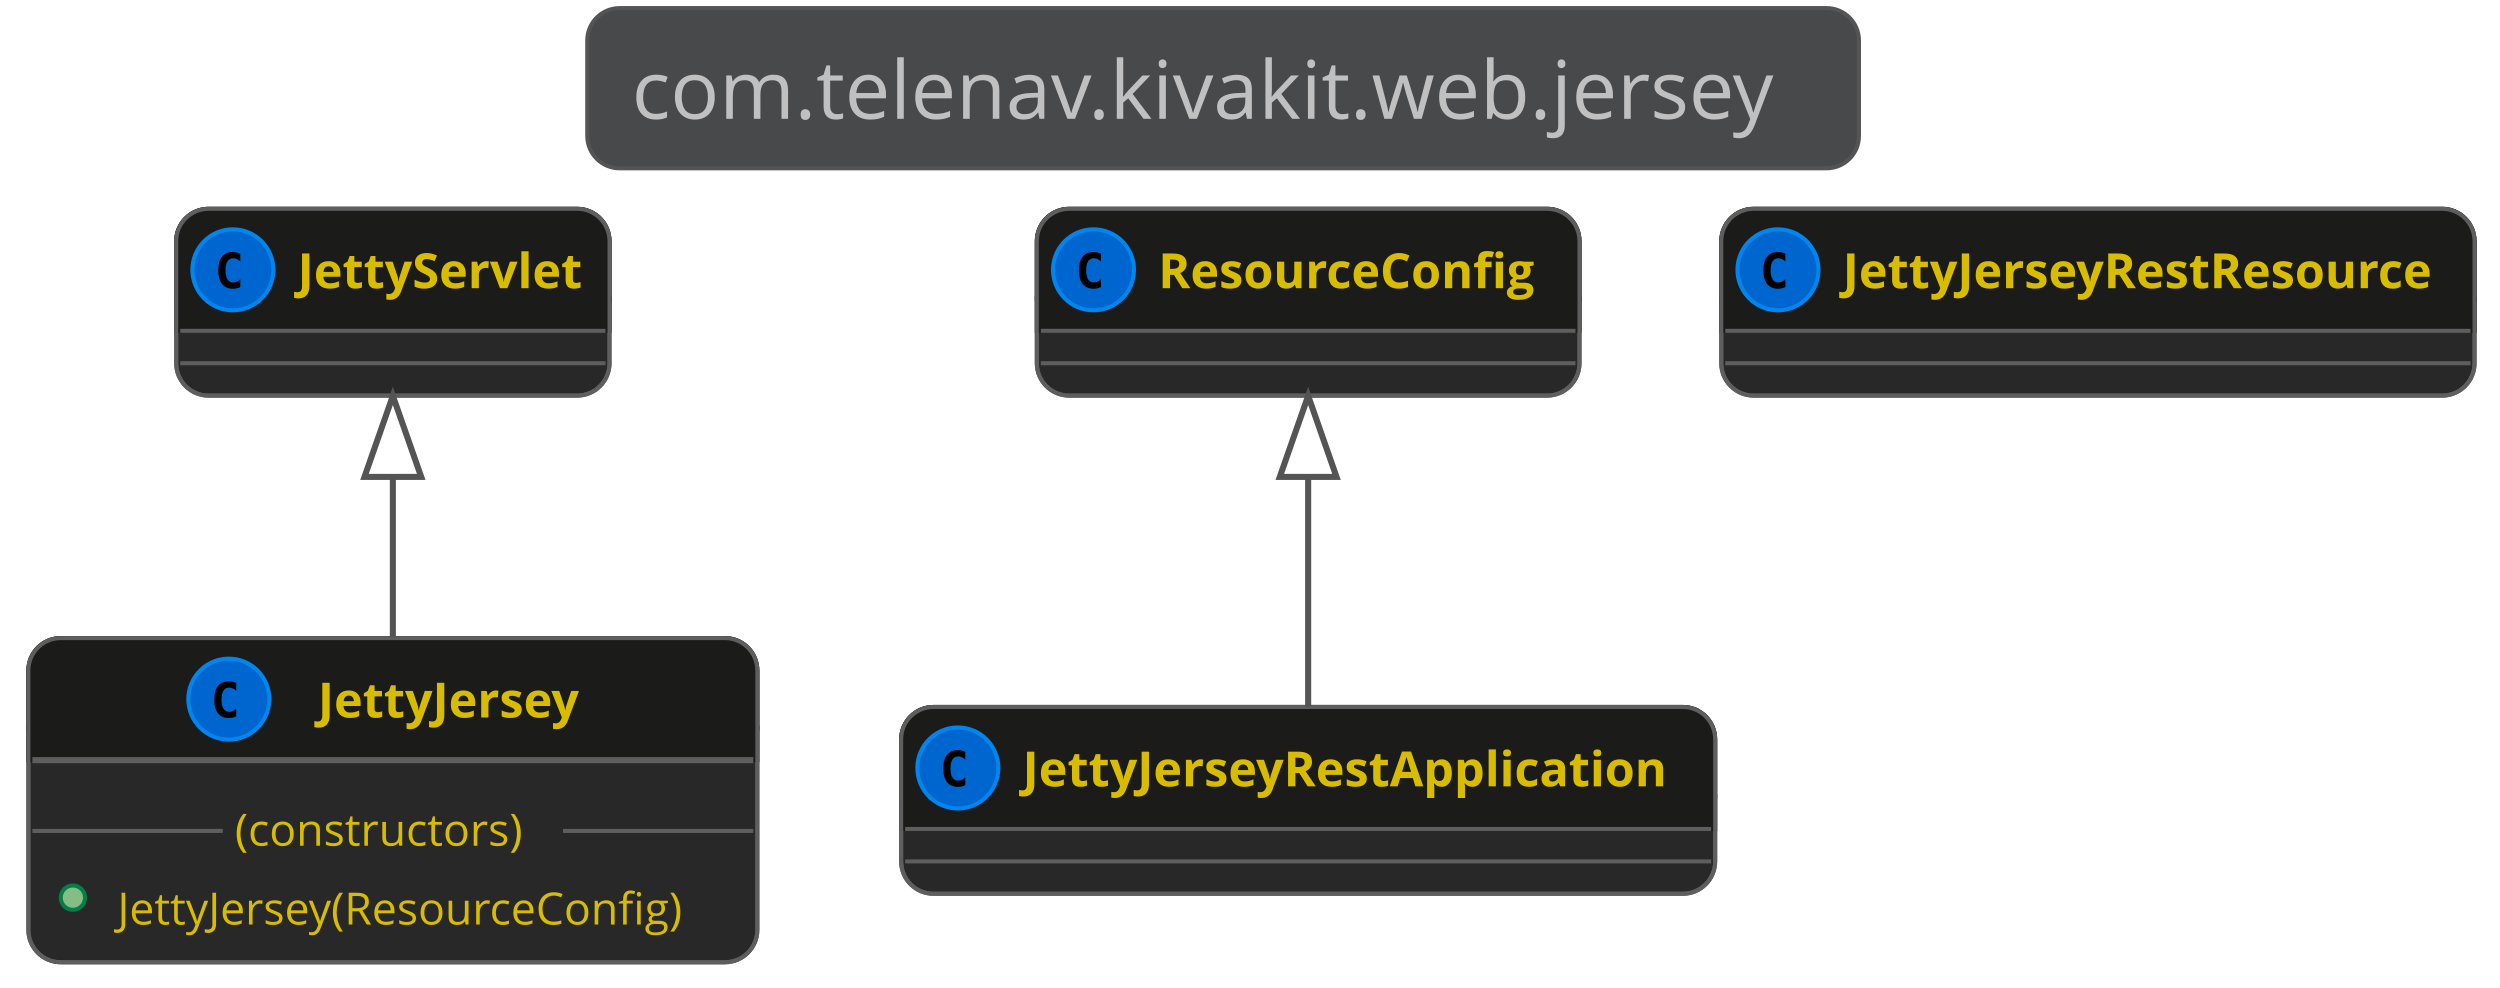
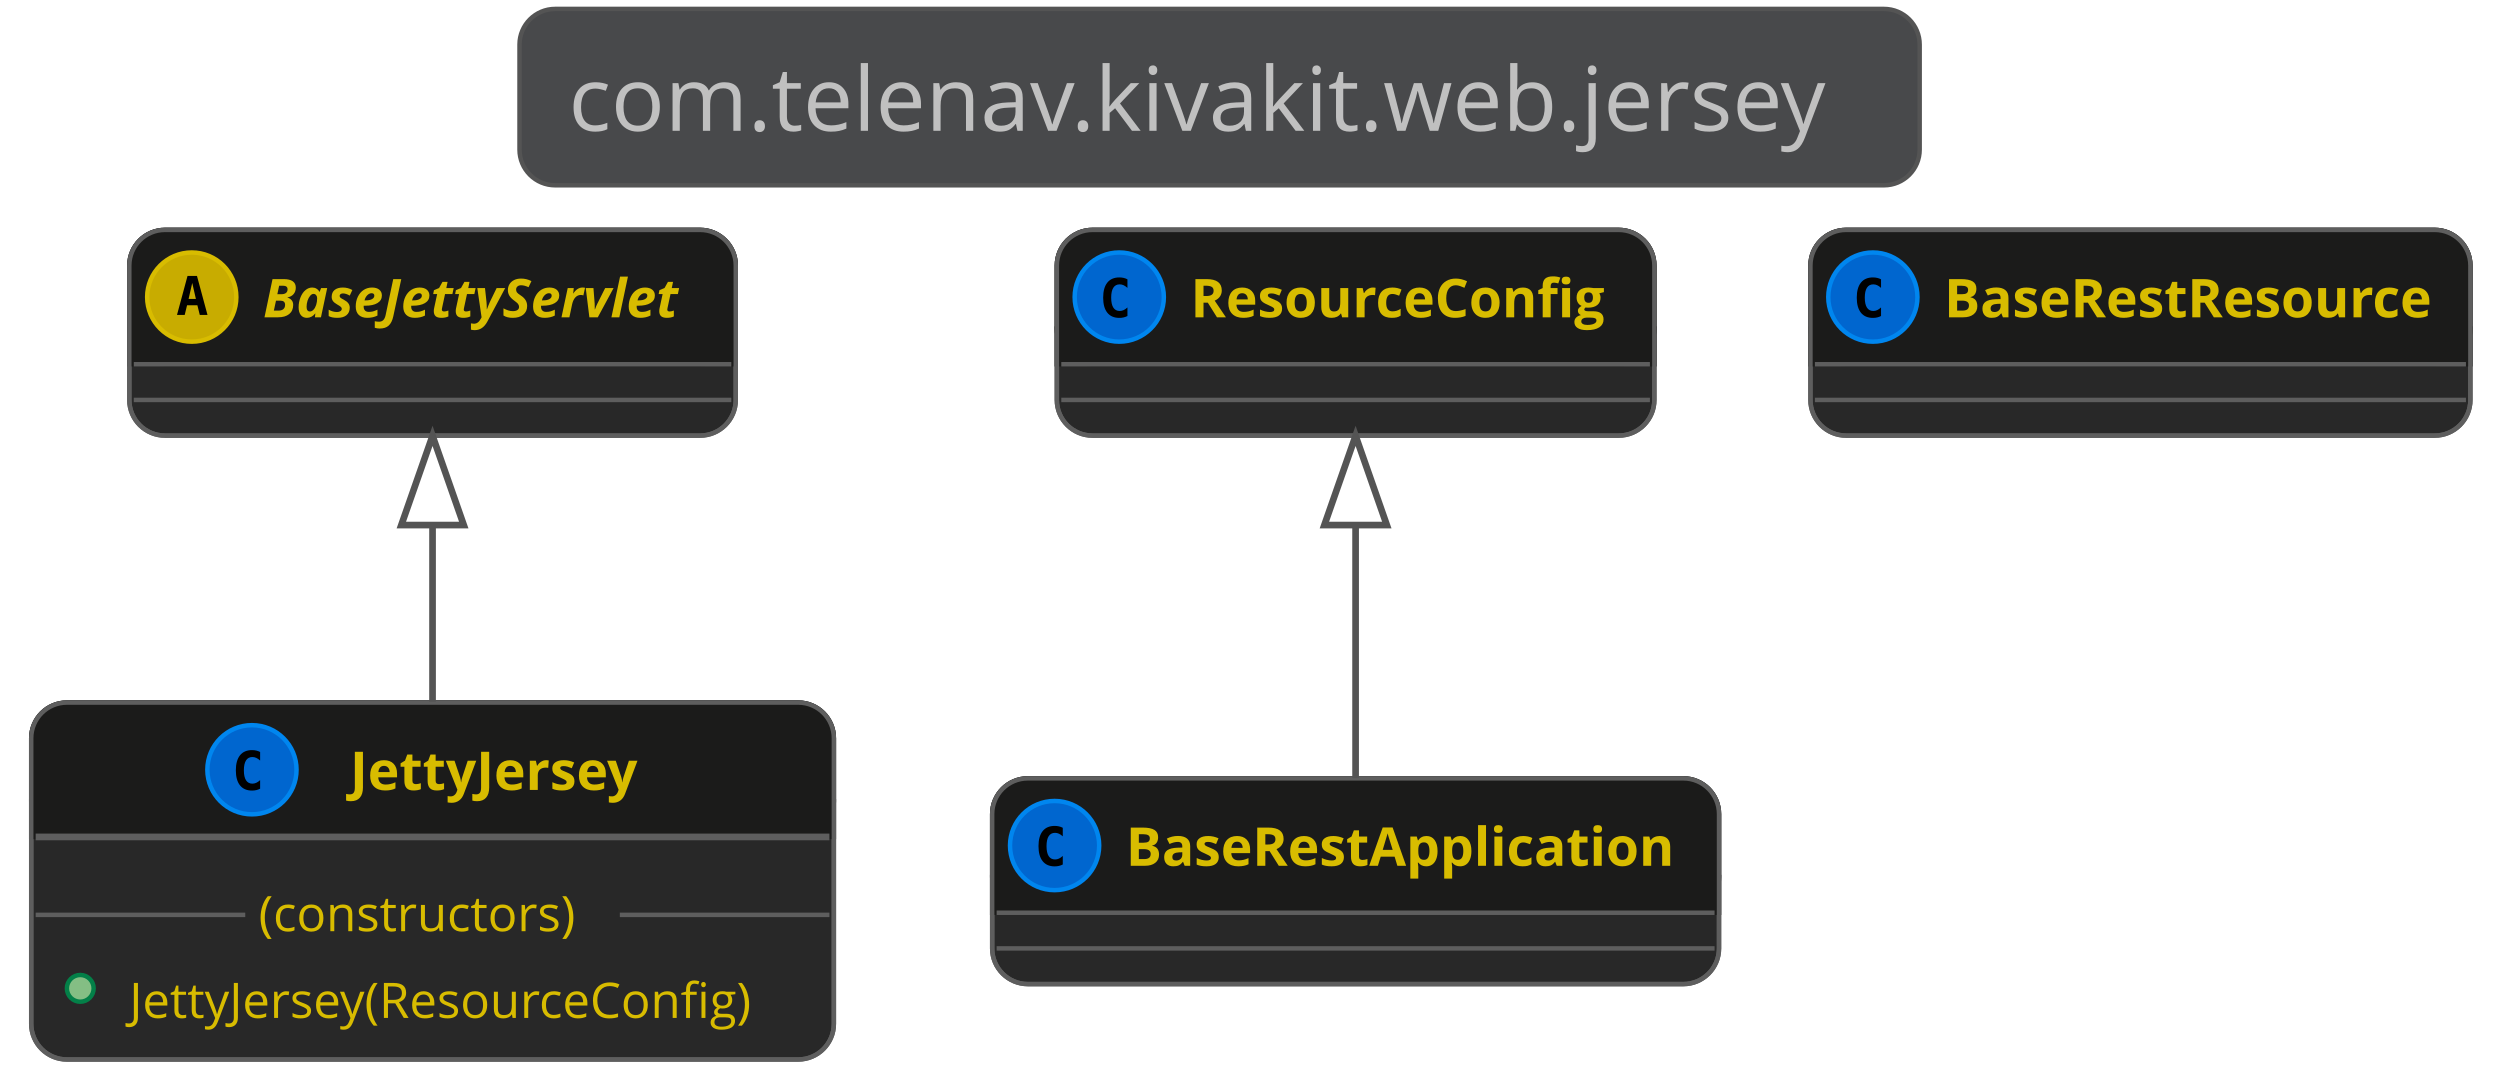
- <svg xmlns="http://www.w3.org/2000/svg" contentScriptType="application/ecmascript" contentStyleType="text/css" height="254.167px" preserveAspectRatio="none" style="width:643px;height:254px;background:#333333;" version="1.1" viewBox="0 0 643 254" width="643.75px" zoomAndPan="magnify">
+ <svg xmlns="http://www.w3.org/2000/svg" contentScriptType="application/ecmascript" contentStyleType="text/css" height="254.167px" preserveAspectRatio="none" style="width:584px;height:254px;background:#333333;" version="1.1" viewBox="0 0 584 254" width="584.375px" zoomAndPan="magnify">
  <defs />
  <g>
-     <rect fill="#48494B" height="41.203" rx="8.333" ry="8.333" style="stroke:#545454;stroke-width:1.042;" width="327.083" x="151.042" y="2.083" />
-     <text fill="#C0C0C0" font-family="Open Sans,Avenir,Nunito,Arial,Helvetica,SansSerif" font-size="20.833" lengthAdjust="spacing" textLength="304.167" x="162.5" y="30.558">com.telenav.kivakit.web.jersey</text>
-     <rect fill="#282828" height="48.055" id="JettyServlet" rx="8.333" ry="8.333" style="stroke:#5E5E5E;stroke-width:1.042;" width="111.458" x="45.312" y="53.703" />
-     <rect fill="#1B1B1A" height="31.388" rx="8.333" ry="8.333" style="stroke:#1B1B1A;stroke-width:1.042;" width="111.458" x="45.312" y="53.703" />
-     <rect fill="#1B1B1A" height="8.333" style="stroke:#1B1B1A;stroke-width:1.042;" width="111.458" x="45.312" y="76.758" />
-     <rect fill="none" height="48.055" id="JettyServlet" rx="8.333" ry="8.333" style="stroke:#5E5E5E;stroke-width:1.042;" width="111.458" x="45.312" y="53.703" />
-     <ellipse cx="59.896" cy="69.397" fill="#0066CF" rx="10.417" ry="10.417" style="stroke:#0086EF;stroke-width:1.042;" />
-     <path d="M61.806,73.822 Q61.379,74.042 60.909,74.152 Q60.439,74.261 59.92,74.261 Q58.077,74.261 57.106,73.047 Q56.136,71.832 56.136,69.537 Q56.136,67.236 57.106,66.022 Q58.077,64.807 59.92,64.807 Q60.439,64.807 60.915,64.917 Q61.391,65.027 61.806,65.247 L61.806,67.249 Q61.342,66.821 60.906,66.623 Q60.47,66.425 60.006,66.425 Q59.017,66.425 58.513,67.209 Q58.01,67.993 58.01,69.537 Q58.01,71.075 58.513,71.86 Q59.017,72.644 60.006,72.644 Q60.47,72.644 60.906,72.446 Q61.342,72.247 61.806,71.82 Z " fill="#000000" />
-     <text fill="#D8BC00" font-family="Open Sans,Avenir,Nunito,Arial,Helvetica,SansSerif" font-size="12.5" font-weight="bold" lengthAdjust="spacing" textLength="73.958" x="76.562" y="74.121">JettyServlet</text>
-     <line style="stroke:#5E5E5E;stroke-width:1.042;" x1="46.354" x2="155.729" y1="85.091" y2="85.091" />
-     <line style="stroke:#5E5E5E;stroke-width:1.042;" x1="46.354" x2="155.729" y1="93.424" y2="93.424" />
-     <rect codeLine="7" fill="#282828" height="83.378" id="JettyJersey" rx="8.333" ry="8.333" style="stroke:#5E5E5E;stroke-width:1.042;" width="187.5" x="7.292" y="164.119" />
+     <rect fill="#48494B" height="41.203" rx="8.333" ry="8.333" style="stroke:#545454;stroke-width:1.042;" width="327.083" x="121.354" y="2.083" />
+     <text fill="#C0C0C0" font-family="Open Sans,Avenir,Nunito,Arial,Helvetica,SansSerif" font-size="20.833" lengthAdjust="spacing" textLength="304.167" x="132.812" y="30.558">com.telenav.kivakit.web.jersey</text>
+     <rect codeLine="6" fill="#282828" height="48.055" id="BaseJettyServlet" rx="8.333" ry="8.333" style="stroke:#5E5E5E;stroke-width:1.042;" width="141.667" x="30.208" y="53.703" />
+     <rect fill="#1B1B1A" height="31.388" rx="8.333" ry="8.333" style="stroke:#1B1B1A;stroke-width:1.042;" width="141.667" x="30.208" y="53.703" />
+     <rect fill="#1B1B1A" height="8.333" style="stroke:#1B1B1A;stroke-width:1.042;" width="141.667" x="30.208" y="76.758" />
+     <rect codeLine="6" fill="none" height="48.055" id="BaseJettyServlet" rx="8.333" ry="8.333" style="stroke:#5E5E5E;stroke-width:1.042;" width="141.667" x="30.208" y="53.703" />
+     <ellipse cx="44.792" cy="69.397" fill="#C8AC00" rx="10.417" ry="10.417" style="stroke:#D8BC00;stroke-width:1.042;" />
+     <path d="M44.906,66.099 L44.057,69.828 L45.76,69.828 Z M43.807,64.451 L46.01,64.451 L48.47,73.564 L46.669,73.564 L46.108,71.311 L43.697,71.311 L43.148,73.564 L41.347,73.564 Z " fill="#000000" />
+     <text fill="#D8BC00" font-family="Open Sans,Avenir,Nunito,Arial,Helvetica,SansSerif" font-size="12.5" font-style="italic" font-weight="bold" lengthAdjust="spacing" textLength="104.167" x="61.458" y="74.121">BaseJettyServlet</text>
+     <line style="stroke:#5E5E5E;stroke-width:1.042;" x1="31.25" x2="170.833" y1="85.091" y2="85.091" />
+     <line style="stroke:#5E5E5E;stroke-width:1.042;" x1="31.25" x2="170.833" y1="93.424" y2="93.424" />
+     <rect fill="#282828" height="48.055" id="ResourceConfig" rx="8.333" ry="8.333" style="stroke:#5E5E5E;stroke-width:1.042;" width="139.583" x="246.875" y="53.703" />
+     <rect fill="#1B1B1A" height="31.388" rx="8.333" ry="8.333" style="stroke:#1B1B1A;stroke-width:1.042;" width="139.583" x="246.875" y="53.703" />
+     <rect fill="#1B1B1A" height="8.333" style="stroke:#1B1B1A;stroke-width:1.042;" width="139.583" x="246.875" y="76.758" />
+     <rect fill="none" height="48.055" id="ResourceConfig" rx="8.333" ry="8.333" style="stroke:#5E5E5E;stroke-width:1.042;" width="139.583" x="246.875" y="53.703" />
+     <ellipse cx="261.458" cy="69.397" fill="#0066CF" rx="10.417" ry="10.417" style="stroke:#0086EF;stroke-width:1.042;" />
+     <path d="M263.369,73.822 Q262.942,74.042 262.471,74.152 Q262.002,74.261 261.483,74.261 Q259.639,74.261 258.669,73.047 Q257.699,71.832 257.699,69.537 Q257.699,67.236 258.669,66.022 Q259.639,64.807 261.483,64.807 Q262.002,64.807 262.478,64.917 Q262.954,65.027 263.369,65.247 L263.369,67.249 Q262.905,66.821 262.469,66.623 Q262.032,66.425 261.568,66.425 Q260.579,66.425 260.076,67.209 Q259.572,67.993 259.572,69.537 Q259.572,71.075 260.076,71.86 Q260.579,72.644 261.568,72.644 Q262.032,72.644 262.469,72.446 Q262.905,72.247 263.369,71.82 Z " fill="#000000" />
+     <text fill="#D8BC00" font-family="Open Sans,Avenir,Nunito,Arial,Helvetica,SansSerif" font-size="12.5" font-weight="bold" lengthAdjust="spacing" textLength="102.083" x="278.125" y="74.121">ResourceConfig</text>
+     <line style="stroke:#5E5E5E;stroke-width:1.042;" x1="247.917" x2="385.417" y1="85.091" y2="85.091" />
+     <line style="stroke:#5E5E5E;stroke-width:1.042;" x1="247.917" x2="385.417" y1="93.424" y2="93.424" />
+     <rect codeLine="9" fill="#282828" height="48.055" id="BaseRestApplication" rx="8.333" ry="8.333" style="stroke:#5E5E5E;stroke-width:1.042;" width="169.792" x="231.771" y="181.828" />
+     <rect fill="#1B1B1A" height="31.388" rx="8.333" ry="8.333" style="stroke:#1B1B1A;stroke-width:1.042;" width="169.792" x="231.771" y="181.828" />
+     <rect fill="#1B1B1A" height="8.333" style="stroke:#1B1B1A;stroke-width:1.042;" width="169.792" x="231.771" y="204.883" />
+     <rect codeLine="9" fill="none" height="48.055" id="BaseRestApplication" rx="8.333" ry="8.333" style="stroke:#5E5E5E;stroke-width:1.042;" width="169.792" x="231.771" y="181.828" />
+     <ellipse cx="246.354" cy="197.522" fill="#0066CF" rx="10.417" ry="10.417" style="stroke:#0086EF;stroke-width:1.042;" />
+     <path d="M248.265,201.947 Q247.837,202.167 247.367,202.277 Q246.897,202.387 246.379,202.387 Q244.535,202.387 243.565,201.172 Q242.594,199.957 242.594,197.662 Q242.594,195.361 243.565,194.147 Q244.535,192.932 246.379,192.932 Q246.897,192.932 247.374,193.042 Q247.85,193.152 248.265,193.372 L248.265,195.374 Q247.801,194.946 247.364,194.748 Q246.928,194.55 246.464,194.55 Q245.475,194.55 244.972,195.334 Q244.468,196.118 244.468,197.662 Q244.468,199.2 244.972,199.985 Q245.475,200.769 246.464,200.769 Q246.928,200.769 247.364,200.571 Q247.801,200.372 248.265,199.945 Z " fill="#000000" />
+     <text fill="#D8BC00" font-family="Open Sans,Avenir,Nunito,Arial,Helvetica,SansSerif" font-size="12.5" font-weight="bold" lengthAdjust="spacing" textLength="132.292" x="263.021" y="202.246">BaseRestApplication</text>
+     <line style="stroke:#5E5E5E;stroke-width:1.042;" x1="232.812" x2="400.521" y1="213.216" y2="213.216" />
+     <line style="stroke:#5E5E5E;stroke-width:1.042;" x1="232.812" x2="400.521" y1="221.549" y2="221.549" />
+     <rect codeLine="13" fill="#282828" height="48.055" id="BaseRestResource" rx="8.333" ry="8.333" style="stroke:#5E5E5E;stroke-width:1.042;" width="154.167" x="422.917" y="53.703" />
+     <rect fill="#1B1B1A" height="31.388" rx="8.333" ry="8.333" style="stroke:#1B1B1A;stroke-width:1.042;" width="154.167" x="422.917" y="53.703" />
+     <rect fill="#1B1B1A" height="8.333" style="stroke:#1B1B1A;stroke-width:1.042;" width="154.167" x="422.917" y="76.758" />
+     <rect codeLine="13" fill="none" height="48.055" id="BaseRestResource" rx="8.333" ry="8.333" style="stroke:#5E5E5E;stroke-width:1.042;" width="154.167" x="422.917" y="53.703" />
+     <ellipse cx="437.5" cy="69.397" fill="#0066CF" rx="10.417" ry="10.417" style="stroke:#0086EF;stroke-width:1.042;" />
+     <path d="M439.41,73.822 Q438.983,74.042 438.513,74.152 Q438.043,74.261 437.524,74.261 Q435.681,74.261 434.711,73.047 Q433.74,71.832 433.74,69.537 Q433.74,67.236 434.711,66.022 Q435.681,64.807 437.524,64.807 Q438.043,64.807 438.519,64.917 Q438.995,65.027 439.41,65.247 L439.41,67.249 Q438.947,66.821 438.51,66.623 Q438.074,66.425 437.61,66.425 Q436.621,66.425 436.118,67.209 Q435.614,67.993 435.614,69.537 Q435.614,71.075 436.118,71.86 Q436.621,72.644 437.61,72.644 Q438.074,72.644 438.51,72.446 Q438.947,72.247 439.41,71.82 Z " fill="#000000" />
+     <text fill="#D8BC00" font-family="Open Sans,Avenir,Nunito,Arial,Helvetica,SansSerif" font-size="12.5" font-weight="bold" lengthAdjust="spacing" textLength="116.667" x="454.167" y="74.121">BaseRestResource</text>
+     <line style="stroke:#5E5E5E;stroke-width:1.042;" x1="423.958" x2="576.042" y1="85.091" y2="85.091" />
+     <line style="stroke:#5E5E5E;stroke-width:1.042;" x1="423.958" x2="576.042" y1="93.424" y2="93.424" />
+     <rect codeLine="18" fill="#282828" height="83.378" id="JettyJersey" rx="8.333" ry="8.333" style="stroke:#5E5E5E;stroke-width:1.042;" width="187.5" x="7.292" y="164.119" />
    <rect fill="#1B1B1A" height="31.388" rx="8.333" ry="8.333" style="stroke:#1B1B1A;stroke-width:1.042;" width="187.5" x="7.292" y="164.119" />
    <rect fill="#1B1B1A" height="8.333" style="stroke:#1B1B1A;stroke-width:1.042;" width="187.5" x="7.292" y="187.174" />
-     <rect codeLine="7" fill="none" height="83.378" id="JettyJersey" rx="8.333" ry="8.333" style="stroke:#5E5E5E;stroke-width:1.042;" width="187.5" x="7.292" y="164.119" />
+     <rect codeLine="18" fill="none" height="83.378" id="JettyJersey" rx="8.333" ry="8.333" style="stroke:#5E5E5E;stroke-width:1.042;" width="187.5" x="7.292" y="164.119" />
    <ellipse cx="58.854" cy="179.814" fill="#0066CF" rx="10.417" ry="10.417" style="stroke:#0086EF;stroke-width:1.042;" />
    <path d="M60.765,184.239 Q60.337,184.458 59.867,184.568 Q59.397,184.678 58.879,184.678 Q57.035,184.678 56.065,183.464 Q55.094,182.249 55.094,179.954 Q55.094,177.653 56.065,176.438 Q57.035,175.224 58.879,175.224 Q59.397,175.224 59.873,175.334 Q60.349,175.444 60.765,175.663 L60.765,177.665 Q60.301,177.238 59.864,177.04 Q59.428,176.841 58.964,176.841 Q57.975,176.841 57.472,177.625 Q56.968,178.41 56.968,179.954 Q56.968,181.492 57.472,182.276 Q57.975,183.061 58.964,183.061 Q59.428,183.061 59.864,182.862 Q60.301,182.664 60.765,182.237 Z " fill="#000000" />
    <text fill="#D8BC00" font-family="Open Sans,Avenir,Nunito,Arial,Helvetica,SansSerif" font-size="12.5" font-weight="bold" lengthAdjust="spacing" textLength="69.792" x="81.771" y="184.538">JettyJersey</text>
    <line style="stroke:#5E5E5E;stroke-width:1.562;" x1="8.333" x2="193.75" y1="195.508" y2="195.508" />
    <ellipse cx="18.75" cy="230.878" fill="#84BE84" rx="3.125" ry="3.125" style="stroke:#038048;stroke-width:1.042;" />
    <text fill="#D8BC00" font-family="Open Sans,Avenir,Nunito,Arial,Helvetica,SansSerif" font-size="11.458" lengthAdjust="spacing" textLength="155.208" x="30.208" y="237.789">JettyJersey(ResourceConfig)</text>
    <line style="stroke:#5E5E5E;stroke-width:1.042;" x1="8.333" x2="57.292" y1="213.714" y2="213.714" />
    <text fill="#D8BC00" font-family="Open Sans,Avenir,Nunito,Arial,Helvetica,SansSerif" font-size="11.458" lengthAdjust="spacing" textLength="81.25" x="60.417" y="217.523">(constructors)</text>
    <line style="stroke:#5E5E5E;stroke-width:1.042;" x1="144.792" x2="193.75" y1="213.714" y2="213.714" />
-     <rect fill="#282828" height="48.055" id="ResourceConfig" rx="8.333" ry="8.333" style="stroke:#5E5E5E;stroke-width:1.042;" width="139.583" x="266.667" y="53.703" />
-     <rect fill="#1B1B1A" height="31.388" rx="8.333" ry="8.333" style="stroke:#1B1B1A;stroke-width:1.042;" width="139.583" x="266.667" y="53.703" />
-     <rect fill="#1B1B1A" height="8.333" style="stroke:#1B1B1A;stroke-width:1.042;" width="139.583" x="266.667" y="76.758" />
-     <rect fill="none" height="48.055" id="ResourceConfig" rx="8.333" ry="8.333" style="stroke:#5E5E5E;stroke-width:1.042;" width="139.583" x="266.667" y="53.703" />
-     <ellipse cx="281.25" cy="69.397" fill="#0066CF" rx="10.417" ry="10.417" style="stroke:#0086EF;stroke-width:1.042;" />
-     <path d="M283.16,73.822 Q282.733,74.042 282.263,74.152 Q281.793,74.261 281.274,74.261 Q279.431,74.261 278.461,73.047 Q277.49,71.832 277.49,69.537 Q277.49,67.236 278.461,66.022 Q279.431,64.807 281.274,64.807 Q281.793,64.807 282.269,64.917 Q282.745,65.027 283.16,65.247 L283.16,67.249 Q282.697,66.821 282.26,66.623 Q281.824,66.425 281.36,66.425 Q280.371,66.425 279.868,67.209 Q279.364,67.993 279.364,69.537 Q279.364,71.075 279.868,71.86 Q280.371,72.644 281.36,72.644 Q281.824,72.644 282.26,72.446 Q282.697,72.247 283.16,71.82 Z " fill="#000000" />
-     <text fill="#D8BC00" font-family="Open Sans,Avenir,Nunito,Arial,Helvetica,SansSerif" font-size="12.5" font-weight="bold" lengthAdjust="spacing" textLength="102.083" x="297.917" y="74.121">ResourceConfig</text>
-     <line style="stroke:#5E5E5E;stroke-width:1.042;" x1="267.708" x2="405.208" y1="85.091" y2="85.091" />
-     <line style="stroke:#5E5E5E;stroke-width:1.042;" x1="267.708" x2="405.208" y1="93.424" y2="93.424" />
-     <rect codeLine="14" fill="#282828" height="48.055" id="JettyJerseyRestApplication" rx="8.333" ry="8.333" style="stroke:#5E5E5E;stroke-width:1.042;" width="209.375" x="231.771" y="181.828" />
-     <rect fill="#1B1B1A" height="31.388" rx="8.333" ry="8.333" style="stroke:#1B1B1A;stroke-width:1.042;" width="209.375" x="231.771" y="181.828" />
-     <rect fill="#1B1B1A" height="8.333" style="stroke:#1B1B1A;stroke-width:1.042;" width="209.375" x="231.771" y="204.883" />
-     <rect codeLine="14" fill="none" height="48.055" id="JettyJerseyRestApplication" rx="8.333" ry="8.333" style="stroke:#5E5E5E;stroke-width:1.042;" width="209.375" x="231.771" y="181.828" />
-     <ellipse cx="246.354" cy="197.522" fill="#0066CF" rx="10.417" ry="10.417" style="stroke:#0086EF;stroke-width:1.042;" />
-     <path d="M248.265,201.947 Q247.837,202.167 247.367,202.277 Q246.897,202.387 246.379,202.387 Q244.535,202.387 243.565,201.172 Q242.594,199.957 242.594,197.662 Q242.594,195.361 243.565,194.147 Q244.535,192.932 246.379,192.932 Q246.897,192.932 247.374,193.042 Q247.85,193.152 248.265,193.372 L248.265,195.374 Q247.801,194.946 247.364,194.748 Q246.928,194.55 246.464,194.55 Q245.475,194.55 244.972,195.334 Q244.468,196.118 244.468,197.662 Q244.468,199.2 244.972,199.985 Q245.475,200.769 246.464,200.769 Q246.928,200.769 247.364,200.571 Q247.801,200.372 248.265,199.945 Z " fill="#000000" />
-     <text fill="#D8BC00" font-family="Open Sans,Avenir,Nunito,Arial,Helvetica,SansSerif" font-size="12.5" font-weight="bold" lengthAdjust="spacing" textLength="171.875" x="263.021" y="202.246">JettyJerseyRestApplication</text>
-     <line style="stroke:#5E5E5E;stroke-width:1.042;" x1="232.812" x2="440.104" y1="213.216" y2="213.216" />
-     <line style="stroke:#5E5E5E;stroke-width:1.042;" x1="232.812" x2="440.104" y1="221.549" y2="221.549" />
-     <rect codeLine="18" fill="#282828" height="48.055" id="JettyJerseyRestResource" rx="8.333" ry="8.333" style="stroke:#5E5E5E;stroke-width:1.042;" width="193.75" x="442.708" y="53.703" />
-     <rect fill="#1B1B1A" height="31.388" rx="8.333" ry="8.333" style="stroke:#1B1B1A;stroke-width:1.042;" width="193.75" x="442.708" y="53.703" />
-     <rect fill="#1B1B1A" height="8.333" style="stroke:#1B1B1A;stroke-width:1.042;" width="193.75" x="442.708" y="76.758" />
-     <rect codeLine="18" fill="none" height="48.055" id="JettyJerseyRestResource" rx="8.333" ry="8.333" style="stroke:#5E5E5E;stroke-width:1.042;" width="193.75" x="442.708" y="53.703" />
-     <ellipse cx="457.292" cy="69.397" fill="#0066CF" rx="10.417" ry="10.417" style="stroke:#0086EF;stroke-width:1.042;" />
-     <path d="M459.202,73.822 Q458.775,74.042 458.305,74.152 Q457.835,74.261 457.316,74.261 Q455.473,74.261 454.502,73.047 Q453.532,71.832 453.532,69.537 Q453.532,67.236 454.502,66.022 Q455.473,64.807 457.316,64.807 Q457.835,64.807 458.311,64.917 Q458.787,65.027 459.202,65.247 L459.202,67.249 Q458.738,66.821 458.302,66.623 Q457.865,66.425 457.401,66.425 Q456.413,66.425 455.909,67.209 Q455.406,67.993 455.406,69.537 Q455.406,71.075 455.909,71.86 Q456.413,72.644 457.401,72.644 Q457.865,72.644 458.302,72.446 Q458.738,72.247 459.202,71.82 Z " fill="#000000" />
-     <text fill="#D8BC00" font-family="Open Sans,Avenir,Nunito,Arial,Helvetica,SansSerif" font-size="12.5" font-weight="bold" lengthAdjust="spacing" textLength="156.25" x="473.958" y="74.121">JettyJerseyRestResource</text>
-     <line style="stroke:#5E5E5E;stroke-width:1.042;" x1="443.75" x2="635.417" y1="85.091" y2="85.091" />
-     <line style="stroke:#5E5E5E;stroke-width:1.042;" x1="443.75" x2="635.417" y1="93.424" y2="93.424" />
-     <path codeLine="6" d="M101.042,122.682 C101.042,136.078 101.042,150.744 101.042,163.922 " fill="none" id="JettyServlet-backto-JettyJersey" style="stroke:#545454;stroke-width:1.562;" />
+     <path codeLine="8" d="M316.667,122.953 C316.667,142.797 316.667,165.38 316.667,181.776 " fill="none" id="ResourceConfig-backto-BaseRestApplication" style="stroke:#545454;stroke-width:1.562;" />
+     <polygon fill="none" points="309.375,122.651,316.667,101.817,323.958,122.651,309.375,122.651" style="stroke:#545454;stroke-width:1.562;" />
+     <path codeLine="17" d="M101.042,122.682 C101.042,136.078 101.042,150.744 101.042,163.922 " fill="none" id="BaseJettyServlet-backto-JettyJersey" style="stroke:#545454;stroke-width:1.562;" />
    <polygon fill="none" points="93.75,122.651,101.042,101.817,108.333,122.651,93.75,122.651" style="stroke:#545454;stroke-width:1.562;" />
-     <path codeLine="13" d="M336.458,122.953 C336.458,142.797 336.458,165.38 336.458,181.776 " fill="none" id="ResourceConfig-backto-JettyJerseyRestApplication" style="stroke:#545454;stroke-width:1.562;" />
-     <polygon fill="none" points="329.167,122.651,336.458,101.817,343.75,122.651,329.167,122.651" style="stroke:#545454;stroke-width:1.562;" />
  </g>
</svg>
